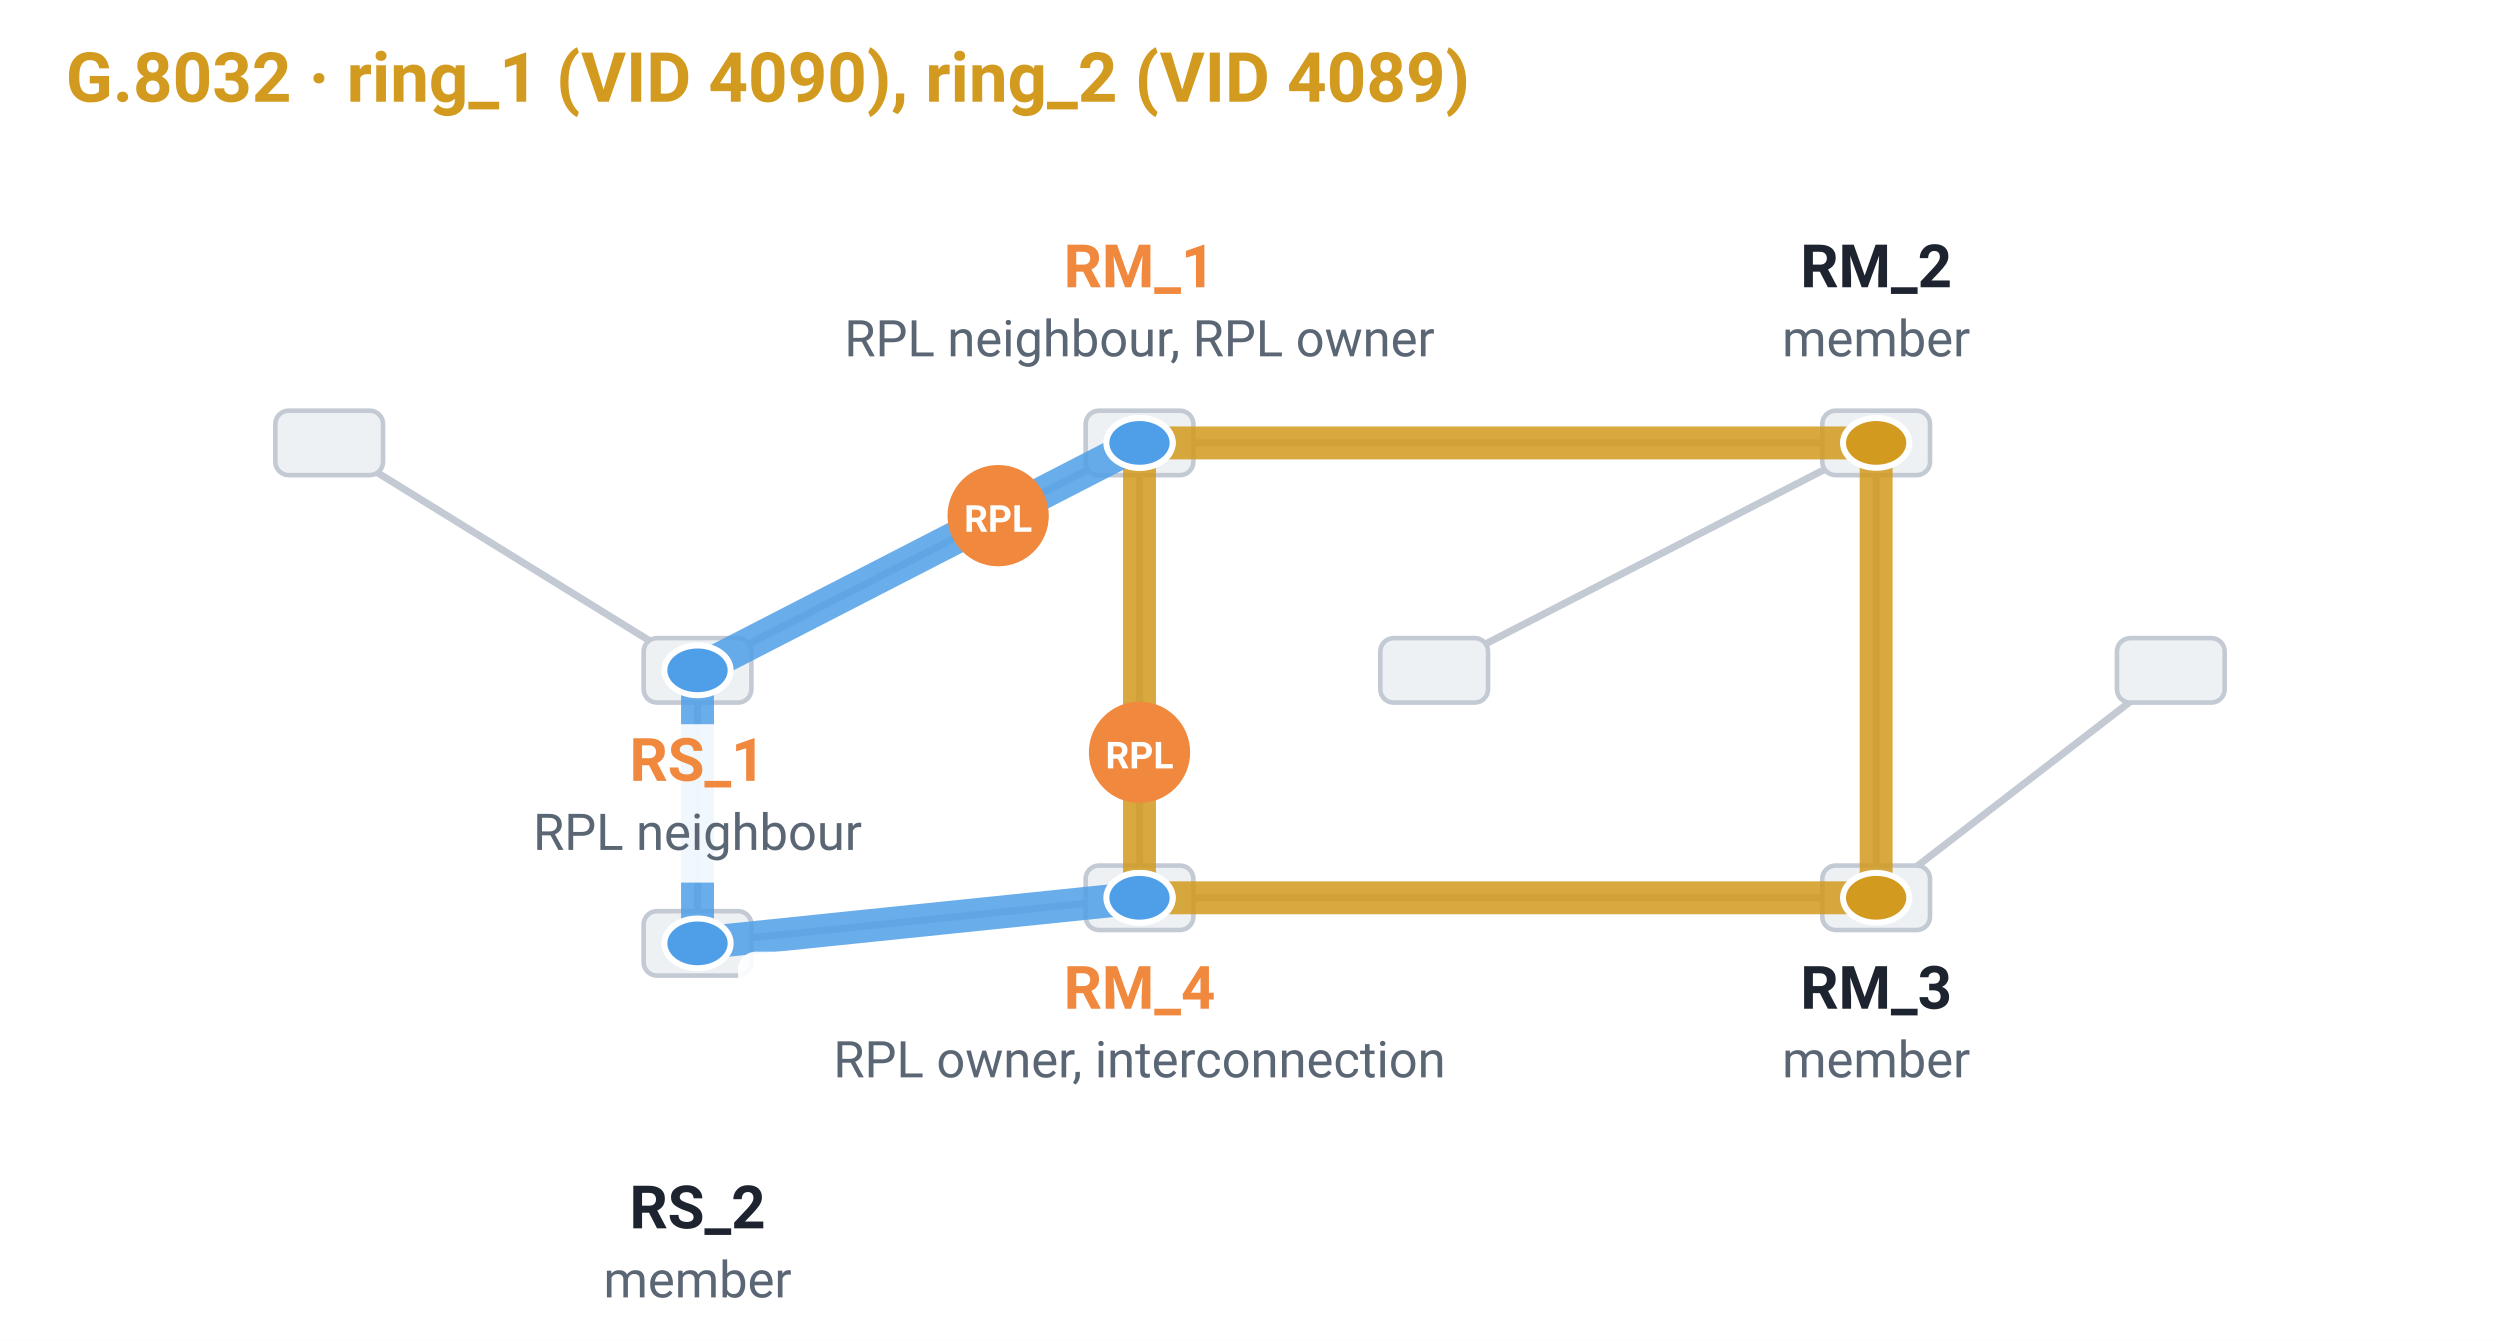
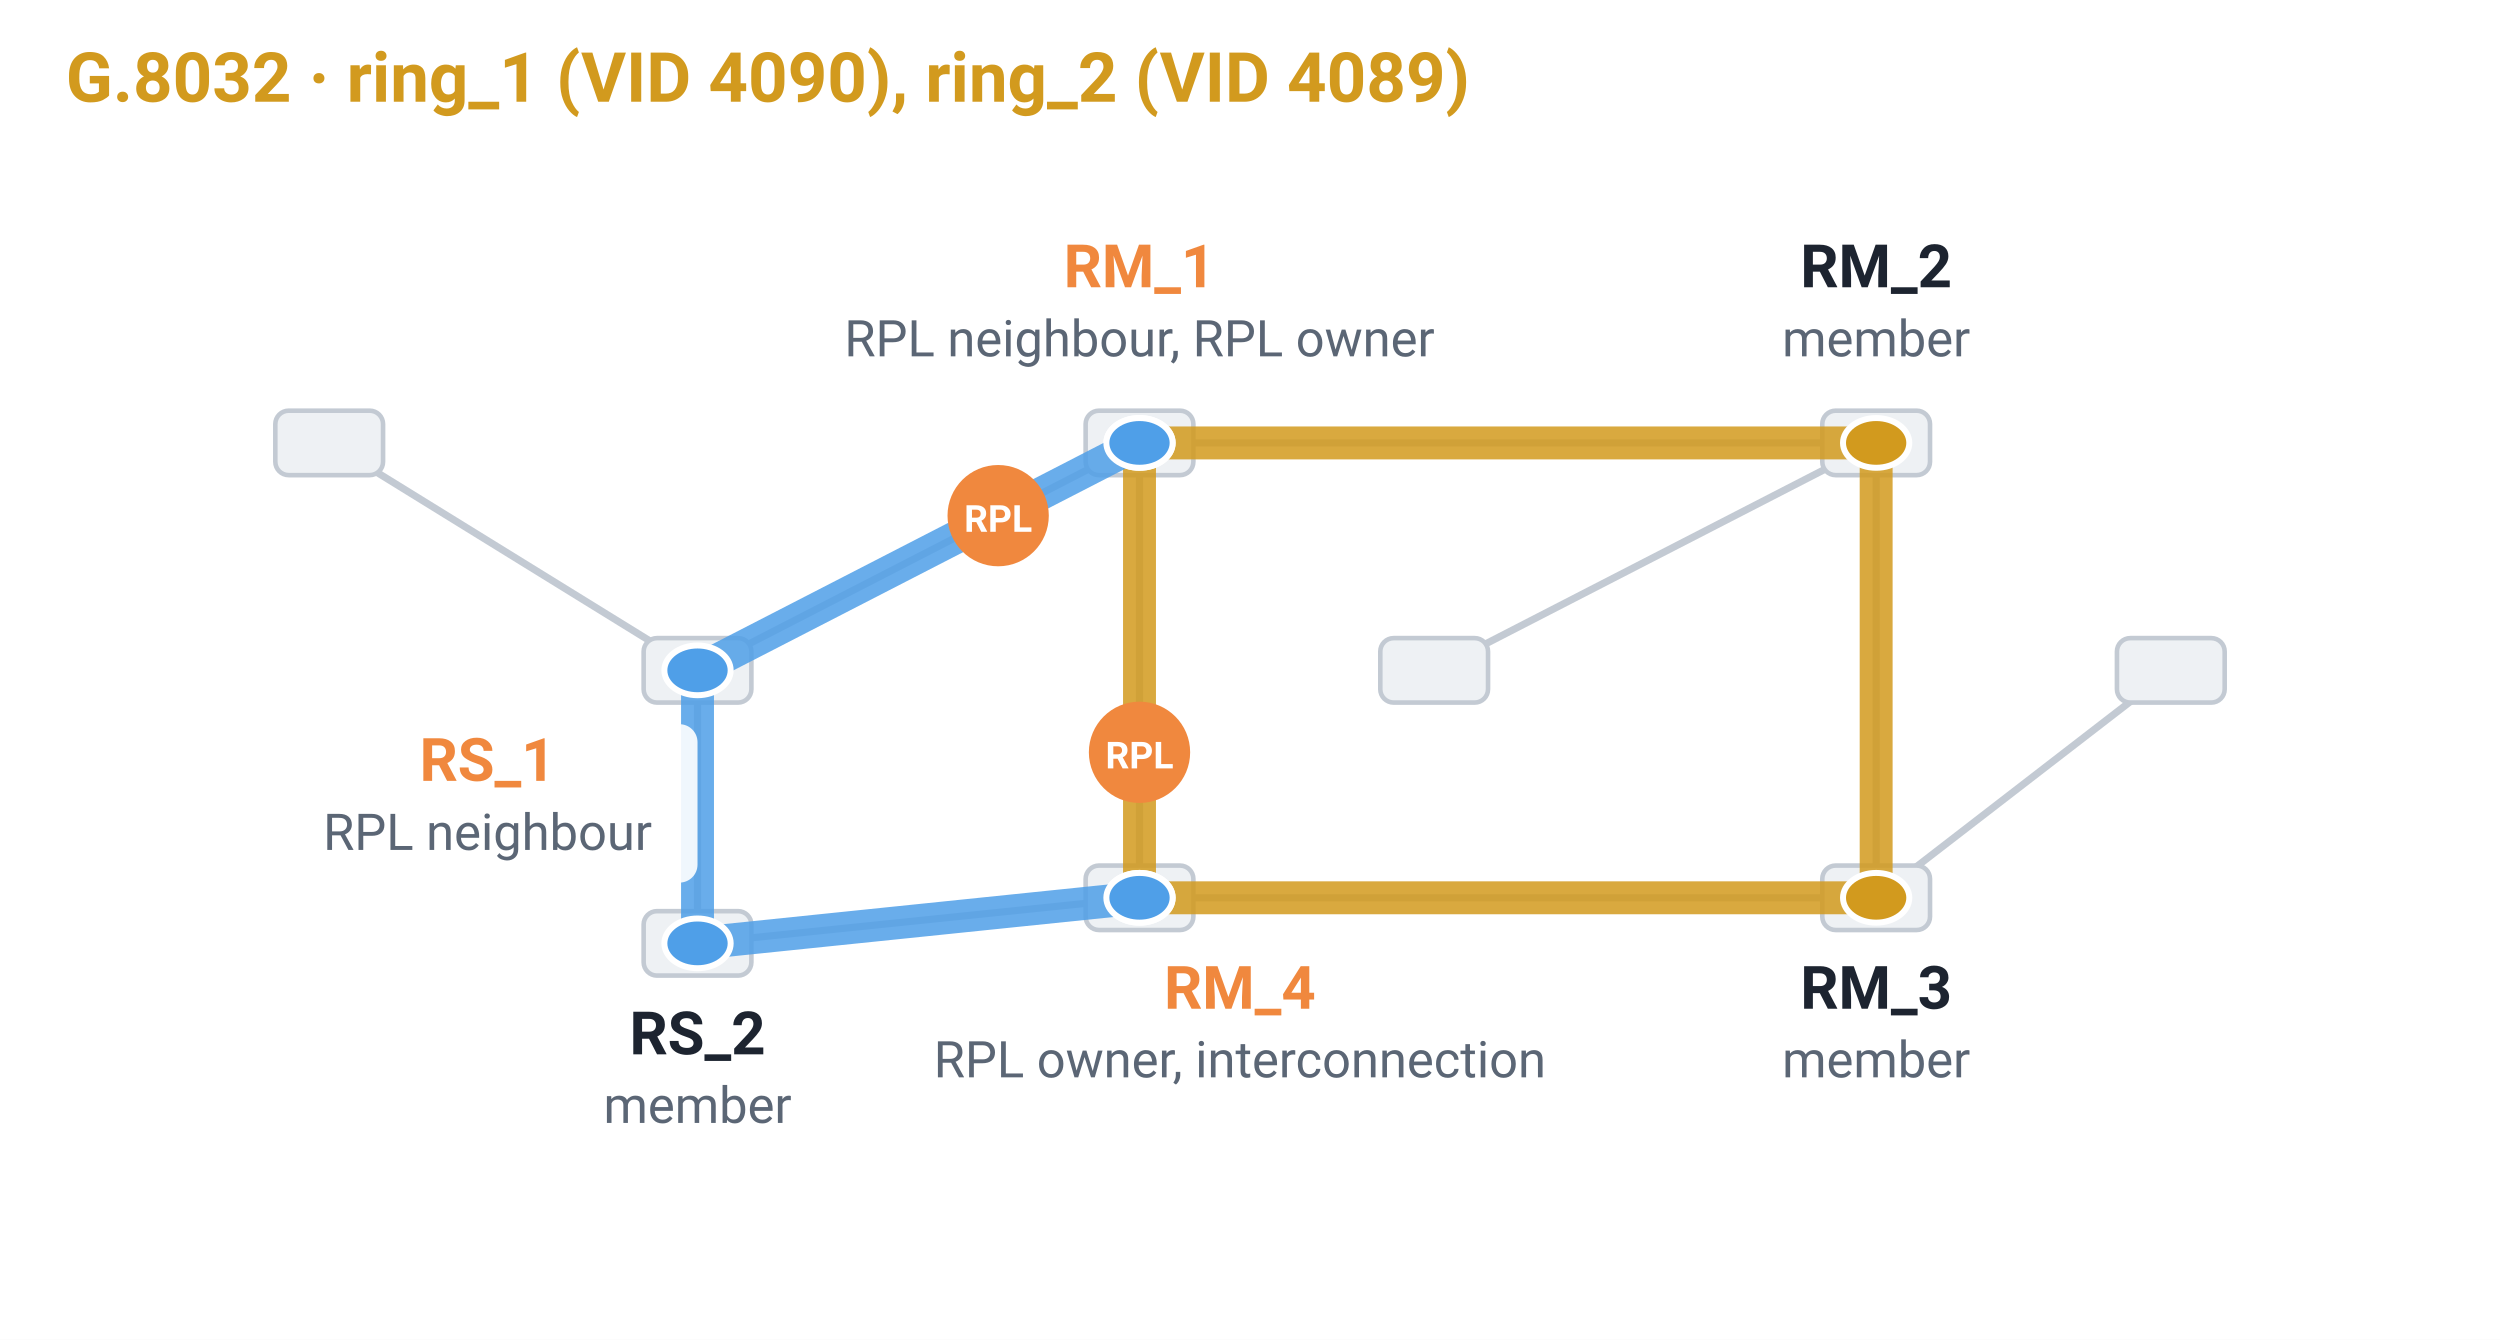
<svg xmlns="http://www.w3.org/2000/svg" class="netfacts-frames" viewBox="0 0 543 291" width="543" height="291" font-family="'Segoe UI', Roboto, Helvetica, Arial, sans-serif" data-frames="physical ring" data-start="ring">
  <style>.frame{visibility:hidden}.frame.start{visibility:visible}:root:has(.frame:target) .frame{visibility:hidden}:root:has(.frame:target) .frame:target{visibility:visible}@media (prefers-reduced-motion:no-preference){@keyframes nf-rotate{0%{visibility:visible}50%,100%{visibility:hidden}}.frame{animation:nf-rotate 8s step-end infinite}.r1{animation-delay:-4s}:root:has(.frame:target) .frame,:root:has(#still:target) .frame,:root[data-rotate="off"] .frame{animation:none}}</style>
  <rect id="still" width="543" height="291" fill="#fff" />
  <g class="frame r1" id="f-physical" data-title="Physical · 9 devices (SAOS 10), 10 links">
    <g>
      <line x1="247.5" y1="96.2" x2="407.5" y2="96.2" stroke="#69768a" stroke-width="2.08" />
      <rect x="259.6" y="89.1" width="13.7" height="14.3" rx="7.2" fill="#fff" stroke="#9aa4b1" stroke-width="0.9" />
      <text x="266.4" y="99.8" font-size="9.8" text-anchor="middle" fill="#1d2430">2</text>
      <rect x="377.2" y="89.1" width="13.7" height="14.3" rx="7.2" fill="#fff" stroke="#9aa4b1" stroke-width="0.9" />
      <text x="384" y="99.8" font-size="9.8" text-anchor="middle" fill="#1d2430">1</text>
    </g>
    <g>
      <line x1="407.5" y1="96.2" x2="407.5" y2="195" stroke="#69768a" stroke-width="2.08" />
      <rect x="400.7" y="108.3" width="13.7" height="14.3" rx="7.2" fill="#fff" stroke="#9aa4b1" stroke-width="0.9" />
      <text x="407.5" y="119" font-size="9.8" text-anchor="middle" fill="#1d2430">2</text>
      <rect x="400.7" y="168.7" width="13.7" height="14.3" rx="7.2" fill="#fff" stroke="#9aa4b1" stroke-width="0.9" />
      <text x="407.5" y="179.4" font-size="9.8" text-anchor="middle" fill="#1d2430">1</text>
    </g>
    <g>
      <line x1="407.5" y1="195" x2="247.5" y2="195" stroke="#69768a" stroke-width="2.08" />
      <rect x="377.2" y="187.9" width="13.7" height="14.3" rx="7.2" fill="#fff" stroke="#9aa4b1" stroke-width="0.9" />
      <text x="384" y="198.6" font-size="9.8" text-anchor="middle" fill="#1d2430">2</text>
      <rect x="259.6" y="187.9" width="13.7" height="14.3" rx="7.2" fill="#fff" stroke="#9aa4b1" stroke-width="0.9" />
      <text x="266.4" y="198.6" font-size="9.8" text-anchor="middle" fill="#1d2430">1</text>
    </g>
    <g>
      <line x1="247.5" y1="195" x2="247.5" y2="96.2" stroke="#69768a" stroke-width="2.08" />
      <rect x="240.7" y="168.7" width="13.7" height="14.3" rx="7.2" fill="#fff" stroke="#9aa4b1" stroke-width="0.9" />
      <text x="247.5" y="179.4" font-size="9.8" text-anchor="middle" fill="#1d2430">2</text>
      <rect x="240.7" y="108.3" width="13.7" height="14.3" rx="7.2" fill="#fff" stroke="#9aa4b1" stroke-width="0.9" />
      <text x="247.5" y="119" font-size="9.8" text-anchor="middle" fill="#1d2430">1</text>
    </g>
    <g>
      <line x1="247.5" y1="96.2" x2="151.5" y2="145.6" stroke="#69768a" stroke-width="2.08" />
      <rect x="217.7" y="100.9" width="13.7" height="14.3" rx="7.2" fill="#fff" stroke="#9aa4b1" stroke-width="0.9" />
      <text x="224.5" y="111.6" font-size="9.8" text-anchor="middle" fill="#1d2430">3</text>
      <rect x="163.6" y="128.8" width="13.7" height="14.3" rx="7.2" fill="#fff" stroke="#9aa4b1" stroke-width="0.9" />
      <text x="170.4" y="139.5" font-size="9.8" text-anchor="middle" fill="#1d2430">1</text>
    </g>
    <g>
      <line x1="151.5" y1="145.6" x2="151.5" y2="204.9" stroke="#69768a" stroke-width="2.08" />
-       <rect x="112.2" y="157.7" width="13.7" height="14.3" rx="7.2" fill="#fff" stroke="#9aa4b1" stroke-width="0.9" />
-       <text x="119" y="168.4" font-size="9.8" text-anchor="middle" fill="#1d2430">2</text>
-       <rect x="177.2" y="178.5" width="13.7" height="14.3" rx="7.2" fill="#fff" stroke="#9aa4b1" stroke-width="0.9" />
-       <text x="184" y="189.3" font-size="9.8" text-anchor="middle" fill="#1d2430">1</text>
+       <rect x="161" y="157.7" width="13.7" height="14.3" rx="7.2" fill="#fff" stroke="#9aa4b1" stroke-width="0.9" />
+       <text x="167.8" y="168.4" font-size="9.8" text-anchor="middle" fill="#1d2430">2</text>
+       <rect x="161" y="178.5" width="13.7" height="14.3" rx="7.2" fill="#fff" stroke="#9aa4b1" stroke-width="0.9" />
+       <text x="167.8" y="189.3" font-size="9.8" text-anchor="middle" fill="#1d2430">1</text>
    </g>
    <g>
      <line x1="151.5" y1="204.9" x2="247.5" y2="195" stroke="#69768a" stroke-width="2.08" />
      <rect x="163.6" y="195.8" width="13.7" height="14.3" rx="7.2" fill="#fff" stroke="#9aa4b1" stroke-width="0.9" />
      <text x="170.4" y="206.5" font-size="9.8" text-anchor="middle" fill="#1d2430">2</text>
      <rect x="217.3" y="190.3" width="13.7" height="14.3" rx="7.2" fill="#fff" stroke="#9aa4b1" stroke-width="0.9" />
      <text x="224.1" y="201" font-size="9.8" text-anchor="middle" fill="#1d2430">3</text>
    </g>
    <g>
      <line x1="311.5" y1="145.6" x2="407.5" y2="96.2" stroke="#69768a" stroke-width="2.08" />
      <rect x="323.6" y="128.8" width="13.7" height="14.3" rx="7.2" fill="#fff" stroke="#9aa4b1" stroke-width="0.9" />
      <text x="330.4" y="139.5" font-size="9.8" text-anchor="middle" fill="#1d2430">1</text>
      <rect x="365.6" y="107.2" width="13.7" height="14.3" rx="7.2" fill="#fff" stroke="#9aa4b1" stroke-width="0.9" />
      <text x="372.4" y="117.9" font-size="9.8" text-anchor="middle" fill="#1d2430">3</text>
    </g>
    <g>
      <line x1="471.5" y1="145.6" x2="407.5" y2="195" stroke="#69768a" stroke-width="2.08" />
-       <rect x="435" y="161.4" width="13.7" height="14.3" rx="7.2" fill="#fff" stroke="#9aa4b1" stroke-width="0.9" />
-       <text x="441.8" y="172.1" font-size="9.8" text-anchor="middle" fill="#1d2430">1</text>
+       <rect x="436.3" y="162.8" width="10.9" height="11.4" rx="7.2" fill="#fff" stroke="#9aa4b1" stroke-width="0.9" />
+       <text x="441.8" y="171.4" font-size="7.8" text-anchor="middle" fill="#1d2430">1</text>
      <rect x="419.6" y="175.8" width="10.9" height="11.4" rx="7.2" fill="#fff" stroke="#9aa4b1" stroke-width="0.9" />
      <text x="425.1" y="184.4" font-size="7.8" text-anchor="middle" fill="#1d2430">3</text>
    </g>
    <g>
      <line x1="71.5" y1="96.2" x2="151.5" y2="145.6" stroke="#69768a" stroke-width="2.08" />
      <rect x="83.6" y="100.8" width="13.7" height="14.3" rx="7.2" fill="#fff" stroke="#9aa4b1" stroke-width="0.9" />
      <text x="90.4" y="111.5" font-size="9.8" text-anchor="middle" fill="#1d2430">1</text>
      <rect x="121.9" y="124.4" width="13.7" height="14.3" rx="7.2" fill="#fff" stroke="#9aa4b1" stroke-width="0.9" />
      <text x="128.7" y="135.1" font-size="9.8" text-anchor="middle" fill="#1d2430">3</text>
    </g>
    <g>
      <g class="router">
        <circle cx="247.5" cy="96.2" r="8.8" fill="#dc0000" />
        <path d="M254.6,96.2 L251,96.2" stroke="#fff" stroke-width="1.1" stroke-linecap="round" />
        <path d="M249.4,96.2 L251.6,97.7 L251.6,94.7 Z" fill="#fff" />
        <path d="M240.4,96.2 L244,96.2" stroke="#fff" stroke-width="1.1" stroke-linecap="round" />
        <path d="M245.6,96.2 L243.4,94.7 L243.4,97.7 Z" fill="#fff" />
        <path d="M247.5,103.3 L247.5,99.7" stroke="#fff" stroke-width="1.1" stroke-linecap="round" />
        <path d="M247.5,98.1 L246,100.3 L249,100.3 Z" fill="#fff" />
        <path d="M247.5,89.1 L247.5,92.7" stroke="#fff" stroke-width="1.1" stroke-linecap="round" />
        <path d="M247.5,94.3 L249,92.1 L246,92.1 Z" fill="#fff" />
      </g>
    </g>
    <g>
      <g class="router">
        <circle cx="407.5" cy="96.2" r="8.8" fill="#dc0000" />
        <path d="M414.6,96.2 L411,96.2" stroke="#fff" stroke-width="1.1" stroke-linecap="round" />
        <path d="M409.4,96.2 L411.6,97.7 L411.6,94.7 Z" fill="#fff" />
        <path d="M400.4,96.2 L404,96.2" stroke="#fff" stroke-width="1.1" stroke-linecap="round" />
        <path d="M405.6,96.2 L403.4,94.7 L403.4,97.7 Z" fill="#fff" />
        <path d="M407.5,103.3 L407.5,99.7" stroke="#fff" stroke-width="1.1" stroke-linecap="round" />
        <path d="M407.5,98.1 L406,100.3 L409,100.3 Z" fill="#fff" />
        <path d="M407.5,89.1 L407.5,92.7" stroke="#fff" stroke-width="1.1" stroke-linecap="round" />
        <path d="M407.5,94.3 L409,92.1 L406,92.1 Z" fill="#fff" />
      </g>
    </g>
    <g>
      <g class="router">
        <circle cx="407.5" cy="195" r="8.8" fill="#dc0000" />
        <path d="M414.6,195 L411,195" stroke="#fff" stroke-width="1.1" stroke-linecap="round" />
        <path d="M409.4,195 L411.6,196.5 L411.6,193.5 Z" fill="#fff" />
        <path d="M400.4,195 L404,195" stroke="#fff" stroke-width="1.1" stroke-linecap="round" />
        <path d="M405.6,195 L403.4,193.5 L403.4,196.5 Z" fill="#fff" />
        <path d="M407.5,202.1 L407.5,198.5" stroke="#fff" stroke-width="1.1" stroke-linecap="round" />
        <path d="M407.5,196.9 L406,199.1 L409,199.1 Z" fill="#fff" />
        <path d="M407.5,187.9 L407.5,191.5" stroke="#fff" stroke-width="1.1" stroke-linecap="round" />
        <path d="M407.5,193.1 L409,190.9 L406,190.9 Z" fill="#fff" />
      </g>
    </g>
    <g>
      <g class="router">
        <circle cx="247.5" cy="195" r="8.8" fill="#dc0000" />
        <path d="M254.6,195 L251,195" stroke="#fff" stroke-width="1.1" stroke-linecap="round" />
        <path d="M249.4,195 L251.6,196.5 L251.6,193.5 Z" fill="#fff" />
        <path d="M240.4,195 L244,195" stroke="#fff" stroke-width="1.1" stroke-linecap="round" />
        <path d="M245.6,195 L243.4,193.5 L243.4,196.5 Z" fill="#fff" />
        <path d="M247.5,202.1 L247.5,198.5" stroke="#fff" stroke-width="1.1" stroke-linecap="round" />
        <path d="M247.5,196.9 L246,199.1 L249,199.1 Z" fill="#fff" />
        <path d="M247.5,187.9 L247.5,191.5" stroke="#fff" stroke-width="1.1" stroke-linecap="round" />
        <path d="M247.5,193.1 L249,190.9 L246,190.9 Z" fill="#fff" />
      </g>
    </g>
    <g>
      <g class="router">
        <circle cx="151.5" cy="145.6" r="8.8" fill="#dc0000" />
        <path d="M158.6,145.6 L155,145.6" stroke="#fff" stroke-width="1.1" stroke-linecap="round" />
        <path d="M153.4,145.6 L155.6,147.1 L155.6,144.1 Z" fill="#fff" />
        <path d="M144.4,145.6 L148,145.6" stroke="#fff" stroke-width="1.1" stroke-linecap="round" />
        <path d="M149.6,145.6 L147.4,144.1 L147.4,147.1 Z" fill="#fff" />
        <path d="M151.5,152.7 L151.5,149.1" stroke="#fff" stroke-width="1.1" stroke-linecap="round" />
        <path d="M151.5,147.5 L150,149.7 L153,149.7 Z" fill="#fff" />
        <path d="M151.5,138.5 L151.5,142.1" stroke="#fff" stroke-width="1.1" stroke-linecap="round" />
        <path d="M151.5,143.7 L153,141.5 L150,141.5 Z" fill="#fff" />
      </g>
    </g>
    <g>
      <g class="router">
        <circle cx="151.5" cy="204.9" r="8.8" fill="#dc0000" />
        <path d="M158.6,204.9 L155,204.9" stroke="#fff" stroke-width="1.1" stroke-linecap="round" />
        <path d="M153.4,204.9 L155.6,206.4 L155.6,203.4 Z" fill="#fff" />
        <path d="M144.4,204.9 L148,204.9" stroke="#fff" stroke-width="1.1" stroke-linecap="round" />
        <path d="M149.6,204.9 L147.4,203.4 L147.4,206.4 Z" fill="#fff" />
        <path d="M151.5,212 L151.5,208.4" stroke="#fff" stroke-width="1.1" stroke-linecap="round" />
        <path d="M151.5,206.8 L150,209 L153,209 Z" fill="#fff" />
        <path d="M151.5,197.8 L151.5,201.4" stroke="#fff" stroke-width="1.1" stroke-linecap="round" />
        <path d="M151.5,203 L153,200.8 L150,200.8 Z" fill="#fff" />
      </g>
    </g>
    <g>
      <g class="router">
        <circle cx="311.5" cy="145.6" r="8.8" fill="#dc0000" />
        <path d="M318.6,145.6 L315,145.6" stroke="#fff" stroke-width="1.1" stroke-linecap="round" />
        <path d="M313.4,145.6 L315.6,147.1 L315.6,144.1 Z" fill="#fff" />
        <path d="M304.4,145.6 L308,145.6" stroke="#fff" stroke-width="1.1" stroke-linecap="round" />
        <path d="M309.6,145.6 L307.4,144.1 L307.4,147.1 Z" fill="#fff" />
        <path d="M311.5,152.7 L311.5,149.1" stroke="#fff" stroke-width="1.1" stroke-linecap="round" />
        <path d="M311.5,147.5 L310,149.7 L313,149.7 Z" fill="#fff" />
        <path d="M311.5,138.5 L311.5,142.1" stroke="#fff" stroke-width="1.1" stroke-linecap="round" />
        <path d="M311.5,143.7 L313,141.5 L310,141.5 Z" fill="#fff" />
      </g>
    </g>
    <g>
      <g class="router">
        <circle cx="471.5" cy="145.6" r="8.8" fill="#dc0000" />
        <path d="M478.6,145.6 L475,145.6" stroke="#fff" stroke-width="1.1" stroke-linecap="round" />
        <path d="M473.4,145.6 L475.6,147.1 L475.6,144.1 Z" fill="#fff" />
        <path d="M464.4,145.6 L468,145.6" stroke="#fff" stroke-width="1.1" stroke-linecap="round" />
        <path d="M469.6,145.6 L467.4,144.1 L467.4,147.1 Z" fill="#fff" />
        <path d="M471.5,152.7 L471.5,149.1" stroke="#fff" stroke-width="1.1" stroke-linecap="round" />
        <path d="M471.5,147.5 L470,149.7 L473,149.7 Z" fill="#fff" />
        <path d="M471.5,138.5 L471.5,142.1" stroke="#fff" stroke-width="1.1" stroke-linecap="round" />
        <path d="M471.5,143.7 L473,141.5 L470,141.5 Z" fill="#fff" />
      </g>
    </g>
    <g>
      <g class="router">
        <circle cx="71.5" cy="96.2" r="8.8" fill="#dc0000" />
        <path d="M78.6,96.2 L75,96.2" stroke="#fff" stroke-width="1.1" stroke-linecap="round" />
        <path d="M73.4,96.2 L75.6,97.7 L75.6,94.7 Z" fill="#fff" />
        <path d="M64.4,96.2 L68,96.2" stroke="#fff" stroke-width="1.1" stroke-linecap="round" />
        <path d="M69.6,96.2 L67.4,94.7 L67.4,97.7 Z" fill="#fff" />
        <path d="M71.5,103.3 L71.5,99.7" stroke="#fff" stroke-width="1.1" stroke-linecap="round" />
        <path d="M71.5,98.1 L70,100.3 L73,100.3 Z" fill="#fff" />
        <path d="M71.5,89.1 L71.5,92.7" stroke="#fff" stroke-width="1.1" stroke-linecap="round" />
        <path d="M71.5,94.3 L73,92.1 L70,92.1 Z" fill="#fff" />
      </g>
    </g>
    <rect x="228.5" y="48.8" width="38" height="34.4" rx="3.9" fill="#fff" fill-opacity="0.9" />
    <text x="247.5" y="61.1" font-size="13" text-anchor="middle" font-weight="700" fill="#1a1a1a">RM_1</text>
    <text x="247.5" y="76.1" font-size="11" text-anchor="middle" fill="#5b6675">5162</text>
    <rect x="388.5" y="48.8" width="38" height="34.4" rx="3.9" fill="#fff" fill-opacity="0.9" />
    <text x="407.5" y="61.1" font-size="13" text-anchor="middle" font-weight="700" fill="#1a1a1a">RM_2</text>
    <text x="407.5" y="76.1" font-size="11" text-anchor="middle" fill="#5b6675">5162</text>
    <rect x="388.5" y="208" width="38" height="34.4" rx="3.9" fill="#fff" fill-opacity="0.9" />
    <text x="407.5" y="220.4" font-size="13" text-anchor="middle" font-weight="700" fill="#1a1a1a">RM_3</text>
    <text x="407.5" y="235.3" font-size="11" text-anchor="middle" fill="#5b6675">5162</text>
    <rect x="228.5" y="208" width="38" height="34.4" rx="3.9" fill="#fff" fill-opacity="0.9" />
    <text x="247.5" y="220.4" font-size="13" text-anchor="middle" font-weight="700" fill="#1a1a1a">RM_4</text>
    <text x="247.5" y="235.3" font-size="11" text-anchor="middle" fill="#5b6675">5162</text>
-     <rect x="132.5" y="158.6" width="38" height="34.4" rx="3.9" fill="#fff" fill-opacity="0.9" />
-     <text x="151.5" y="171" font-size="13" text-anchor="middle" font-weight="700" fill="#1a1a1a">RS_1</text>
-     <text x="151.5" y="185.9" font-size="11" text-anchor="middle" fill="#5b6675">5162</text>
+     <rect x="113.5" y="158.6" width="38" height="34.4" rx="3.9" fill="#fff" fill-opacity="0.9" />
+     <text x="132.5" y="171" font-size="13" text-anchor="middle" font-weight="700" fill="#1a1a1a">RS_1</text>
+     <text x="132.5" y="185.9" font-size="11" text-anchor="middle" fill="#5b6675">5162</text>
    <rect x="132.5" y="217.9" width="38" height="34.4" rx="3.9" fill="#fff" fill-opacity="0.9" />
    <text x="151.5" y="230.3" font-size="13" text-anchor="middle" font-weight="700" fill="#1a1a1a">RS_2</text>
    <text x="151.5" y="245.2" font-size="11" text-anchor="middle" fill="#5b6675">5162</text>
    <rect x="292.5" y="158.6" width="38" height="34.4" rx="3.9" fill="#fff" fill-opacity="0.9" />
    <text x="311.5" y="171" font-size="13" text-anchor="middle" font-weight="700" fill="#1a1a1a">CE_1</text>
    <text x="311.5" y="185.9" font-size="11" text-anchor="middle" fill="#5b6675">5162</text>
    <rect x="452.5" y="158.6" width="38" height="34.4" rx="3.9" fill="#fff" fill-opacity="0.9" />
    <text x="471.5" y="171" font-size="13" text-anchor="middle" font-weight="700" fill="#1a1a1a">CE_2</text>
    <text x="471.5" y="185.9" font-size="11" text-anchor="middle" fill="#5b6675">5162</text>
    <rect x="52.5" y="48.8" width="38" height="34.4" rx="3.9" fill="#fff" fill-opacity="0.9" />
    <text x="71.5" y="61.1" font-size="13" text-anchor="middle" font-weight="700" fill="#1a1a1a">CE_3</text>
    <text x="71.5" y="76.1" font-size="11" text-anchor="middle" fill="#5b6675">5162</text>
    <rect width="543" height="32.5" fill="#fff" fill-opacity="0.92" />
    <text x="14.3" y="22.1" font-size="15" font-weight="700" fill="#1d2430">Physical · 9 devices (SAOS 10), 10 links</text>
  </g>
  <g class="frame r0 start" id="f-ring" data-title="G.8032 · ring_1 (VID 4090), ring_2 (VID 4089)">
    <line x1="247.5" y1="96.2" x2="407.5" y2="96.2" stroke="#c3cad3" stroke-width="1.56" />
    <line x1="407.5" y1="96.2" x2="407.5" y2="195" stroke="#c3cad3" stroke-width="1.56" />
    <line x1="407.5" y1="195" x2="247.5" y2="195" stroke="#c3cad3" stroke-width="1.56" />
    <line x1="247.5" y1="195" x2="247.5" y2="96.2" stroke="#c3cad3" stroke-width="1.56" />
    <line x1="247.5" y1="96.2" x2="151.5" y2="145.6" stroke="#c3cad3" stroke-width="1.56" />
    <line x1="151.5" y1="145.6" x2="151.5" y2="204.9" stroke="#c3cad3" stroke-width="1.56" />
    <line x1="151.5" y1="204.9" x2="247.5" y2="195" stroke="#c3cad3" stroke-width="1.56" />
    <line x1="311.5" y1="145.6" x2="407.5" y2="96.2" stroke="#c3cad3" stroke-width="1.56" />
    <line x1="471.5" y1="145.6" x2="407.5" y2="195" stroke="#c3cad3" stroke-width="1.56" />
    <line x1="71.5" y1="96.2" x2="151.5" y2="145.6" stroke="#c3cad3" stroke-width="1.56" />
    <rect x="235.8" y="89.2" width="23.4" height="14" rx="2.9" fill="#eef1f4" stroke="#c3cad3" />
    <rect x="395.8" y="89.2" width="23.4" height="14" rx="2.9" fill="#eef1f4" stroke="#c3cad3" />
    <rect x="395.8" y="188" width="23.4" height="14" rx="2.9" fill="#eef1f4" stroke="#c3cad3" />
    <rect x="235.8" y="188" width="23.4" height="14" rx="2.9" fill="#eef1f4" stroke="#c3cad3" />
    <rect x="139.8" y="138.6" width="23.4" height="14" rx="2.9" fill="#eef1f4" stroke="#c3cad3" />
    <rect x="139.8" y="197.9" width="23.4" height="14" rx="2.9" fill="#eef1f4" stroke="#c3cad3" />
    <rect x="299.8" y="138.6" width="23.4" height="14" rx="2.9" fill="#eef1f4" stroke="#c3cad3" />
    <rect x="459.8" y="138.6" width="23.4" height="14" rx="2.9" fill="#eef1f4" stroke="#c3cad3" />
    <rect x="59.8" y="89.2" width="23.4" height="14" rx="2.9" fill="#eef1f4" stroke="#c3cad3" />
    <g>
      <line x1="247.5" y1="195" x2="247.5" y2="96.2" stroke="#d29a1e" stroke-width="7.15" stroke-linecap="round" stroke-opacity="0.85" />
    </g>
    <circle cx="247.5" cy="163.4" r="11" fill="#f0883e" />
    <text x="247.5" y="166.9" font-size="8.1" font-weight="700" text-anchor="middle" fill="#fff">RPL</text>
    <g>
      <line x1="247.5" y1="96.2" x2="407.5" y2="96.2" stroke="#d29a1e" stroke-width="7.15" stroke-linecap="round" stroke-opacity="0.85" />
    </g>
    <g>
      <line x1="407.5" y1="96.2" x2="407.5" y2="195" stroke="#d29a1e" stroke-width="7.15" stroke-linecap="round" stroke-opacity="0.85" />
    </g>
    <g>
      <line x1="407.5" y1="195" x2="247.5" y2="195" stroke="#d29a1e" stroke-width="7.15" stroke-linecap="round" stroke-opacity="0.85" />
    </g>
    <ellipse cx="247.5" cy="96.2" rx="7.2" ry="5.4" fill="#d29a1e" stroke="#fff" stroke-width="1.3" />
    <ellipse cx="407.5" cy="96.2" rx="7.2" ry="5.4" fill="#d29a1e" stroke="#fff" stroke-width="1.3" />
    <ellipse cx="407.5" cy="195" rx="7.2" ry="5.4" fill="#d29a1e" stroke="#fff" stroke-width="1.3" />
    <ellipse cx="247.5" cy="195" rx="7.2" ry="5.4" fill="#d29a1e" stroke="#fff" stroke-width="1.3" />
    <g>
      <line x1="247.5" y1="96.2" x2="151.5" y2="145.6" stroke="#4f9fe8" stroke-width="7.15" stroke-linecap="round" stroke-opacity="0.85" />
    </g>
    <circle cx="216.8" cy="112" r="11" fill="#f0883e" />
    <text x="216.8" y="115.5" font-size="8.1" font-weight="700" text-anchor="middle" fill="#fff">RPL</text>
    <g>
      <line x1="151.5" y1="204.9" x2="247.5" y2="195" stroke="#4f9fe8" stroke-width="7.15" stroke-linecap="round" stroke-opacity="0.85" />
    </g>
    <g>
      <line x1="151.5" y1="145.6" x2="151.5" y2="204.9" stroke="#4f9fe8" stroke-width="7.15" stroke-linecap="round" stroke-opacity="0.85" />
    </g>
    <ellipse cx="247.5" cy="96.2" rx="7.2" ry="5.4" fill="#4f9fe8" stroke="#fff" stroke-width="1.3" />
    <ellipse cx="247.5" cy="195" rx="7.2" ry="5.4" fill="#4f9fe8" stroke="#fff" stroke-width="1.3" />
    <ellipse cx="151.5" cy="145.6" rx="7.2" ry="5.4" fill="#4f9fe8" stroke="#fff" stroke-width="1.3" />
    <ellipse cx="151.5" cy="204.9" rx="7.2" ry="5.4" fill="#4f9fe8" stroke="#fff" stroke-width="1.3" />
    <g>
      <rect x="166.7" y="50.1" width="161.6" height="34.4" rx="3.9" fill="#fff" fill-opacity="0.9" />
      <text x="247.5" y="62.4" font-size="13" text-anchor="middle" font-weight="700" fill="#f0883e">RM_1</text>
      <text x="247.5" y="77.4" font-size="11" text-anchor="middle" fill="#5b6675">RPL neighbour, RPL owner</text>
    </g>
    <g>
      <rect x="384.4" y="50.1" width="46.3" height="34.4" rx="3.9" fill="#fff" fill-opacity="0.9" />
      <text x="407.5" y="62.4" font-size="13" text-anchor="middle" font-weight="700" fill="#1d2430">RM_2</text>
      <text x="407.5" y="77.4" font-size="11" text-anchor="middle" fill="#5b6675">member</text>
    </g>
    <g>
      <rect x="384.4" y="206.7" width="46.3" height="34.4" rx="3.9" fill="#fff" fill-opacity="0.9" />
      <text x="407.5" y="219.1" font-size="13" text-anchor="middle" font-weight="700" fill="#1d2430">RM_3</text>
      <text x="407.5" y="234" font-size="11" text-anchor="middle" fill="#5b6675">member</text>
    </g>
    <g>
-       <rect x="160.3" y="206.7" width="174.4" height="34.4" rx="3.9" fill="#fff" fill-opacity="0.9" />
-       <text x="247.5" y="219.1" font-size="13" text-anchor="middle" font-weight="700" fill="#f0883e">RM_4</text>
-       <text x="247.5" y="234" font-size="11" text-anchor="middle" fill="#5b6675">RPL owner, interconnection</text>
-     </g>
-     <g>
-       <rect x="105.9" y="157.3" width="91.1" height="34.4" rx="3.9" fill="#fff" fill-opacity="0.9" />
-       <text x="151.5" y="169.6" font-size="13" text-anchor="middle" font-weight="700" fill="#f0883e">RS_1</text>
-       <text x="151.5" y="184.6" font-size="11" text-anchor="middle" fill="#5b6675">RPL neighbour</text>
-     </g>
-     <g>
-       <rect x="128.4" y="254.5" width="46.3" height="34.4" rx="3.9" fill="#fff" fill-opacity="0.9" />
-       <text x="151.5" y="266.8" font-size="13" text-anchor="middle" font-weight="700" fill="#1d2430">RS_2</text>
-       <text x="151.5" y="281.8" font-size="11" text-anchor="middle" fill="#5b6675">member</text>
+       <rect x="182.1" y="206.7" width="174.4" height="34.4" rx="3.9" fill="#fff" fill-opacity="0.9" />
+       <text x="269.3" y="219.1" font-size="13" text-anchor="middle" font-weight="700" fill="#f0883e">RM_4</text>
+       <text x="269.3" y="234" font-size="11" text-anchor="middle" fill="#5b6675">RPL owner, interconnection</text>
+     </g>
+     <g>
+       <rect x="60.4" y="157.3" width="91.1" height="34.4" rx="3.9" fill="#fff" fill-opacity="0.9" />
+       <text x="105.9" y="169.6" font-size="13" text-anchor="middle" font-weight="700" fill="#f0883e">RS_1</text>
+       <text x="105.9" y="184.6" font-size="11" text-anchor="middle" fill="#5b6675">RPL neighbour</text>
+     </g>
+     <g>
+       <rect x="128.4" y="216.6" width="46.3" height="34.4" rx="3.9" fill="#fff" fill-opacity="0.9" />
+       <text x="151.5" y="229" font-size="13" text-anchor="middle" font-weight="700" fill="#1d2430">RS_2</text>
+       <text x="151.5" y="243.9" font-size="11" text-anchor="middle" fill="#5b6675">member</text>
    </g>
    <rect width="543" height="32.5" fill="#fff" fill-opacity="0.92" />
    <text x="14.3" y="22.1" font-size="15" font-weight="700" fill="#d29a1e">G.8032 · ring_1 (VID 4090), ring_2 (VID 4089)</text>
  </g>
</svg>
